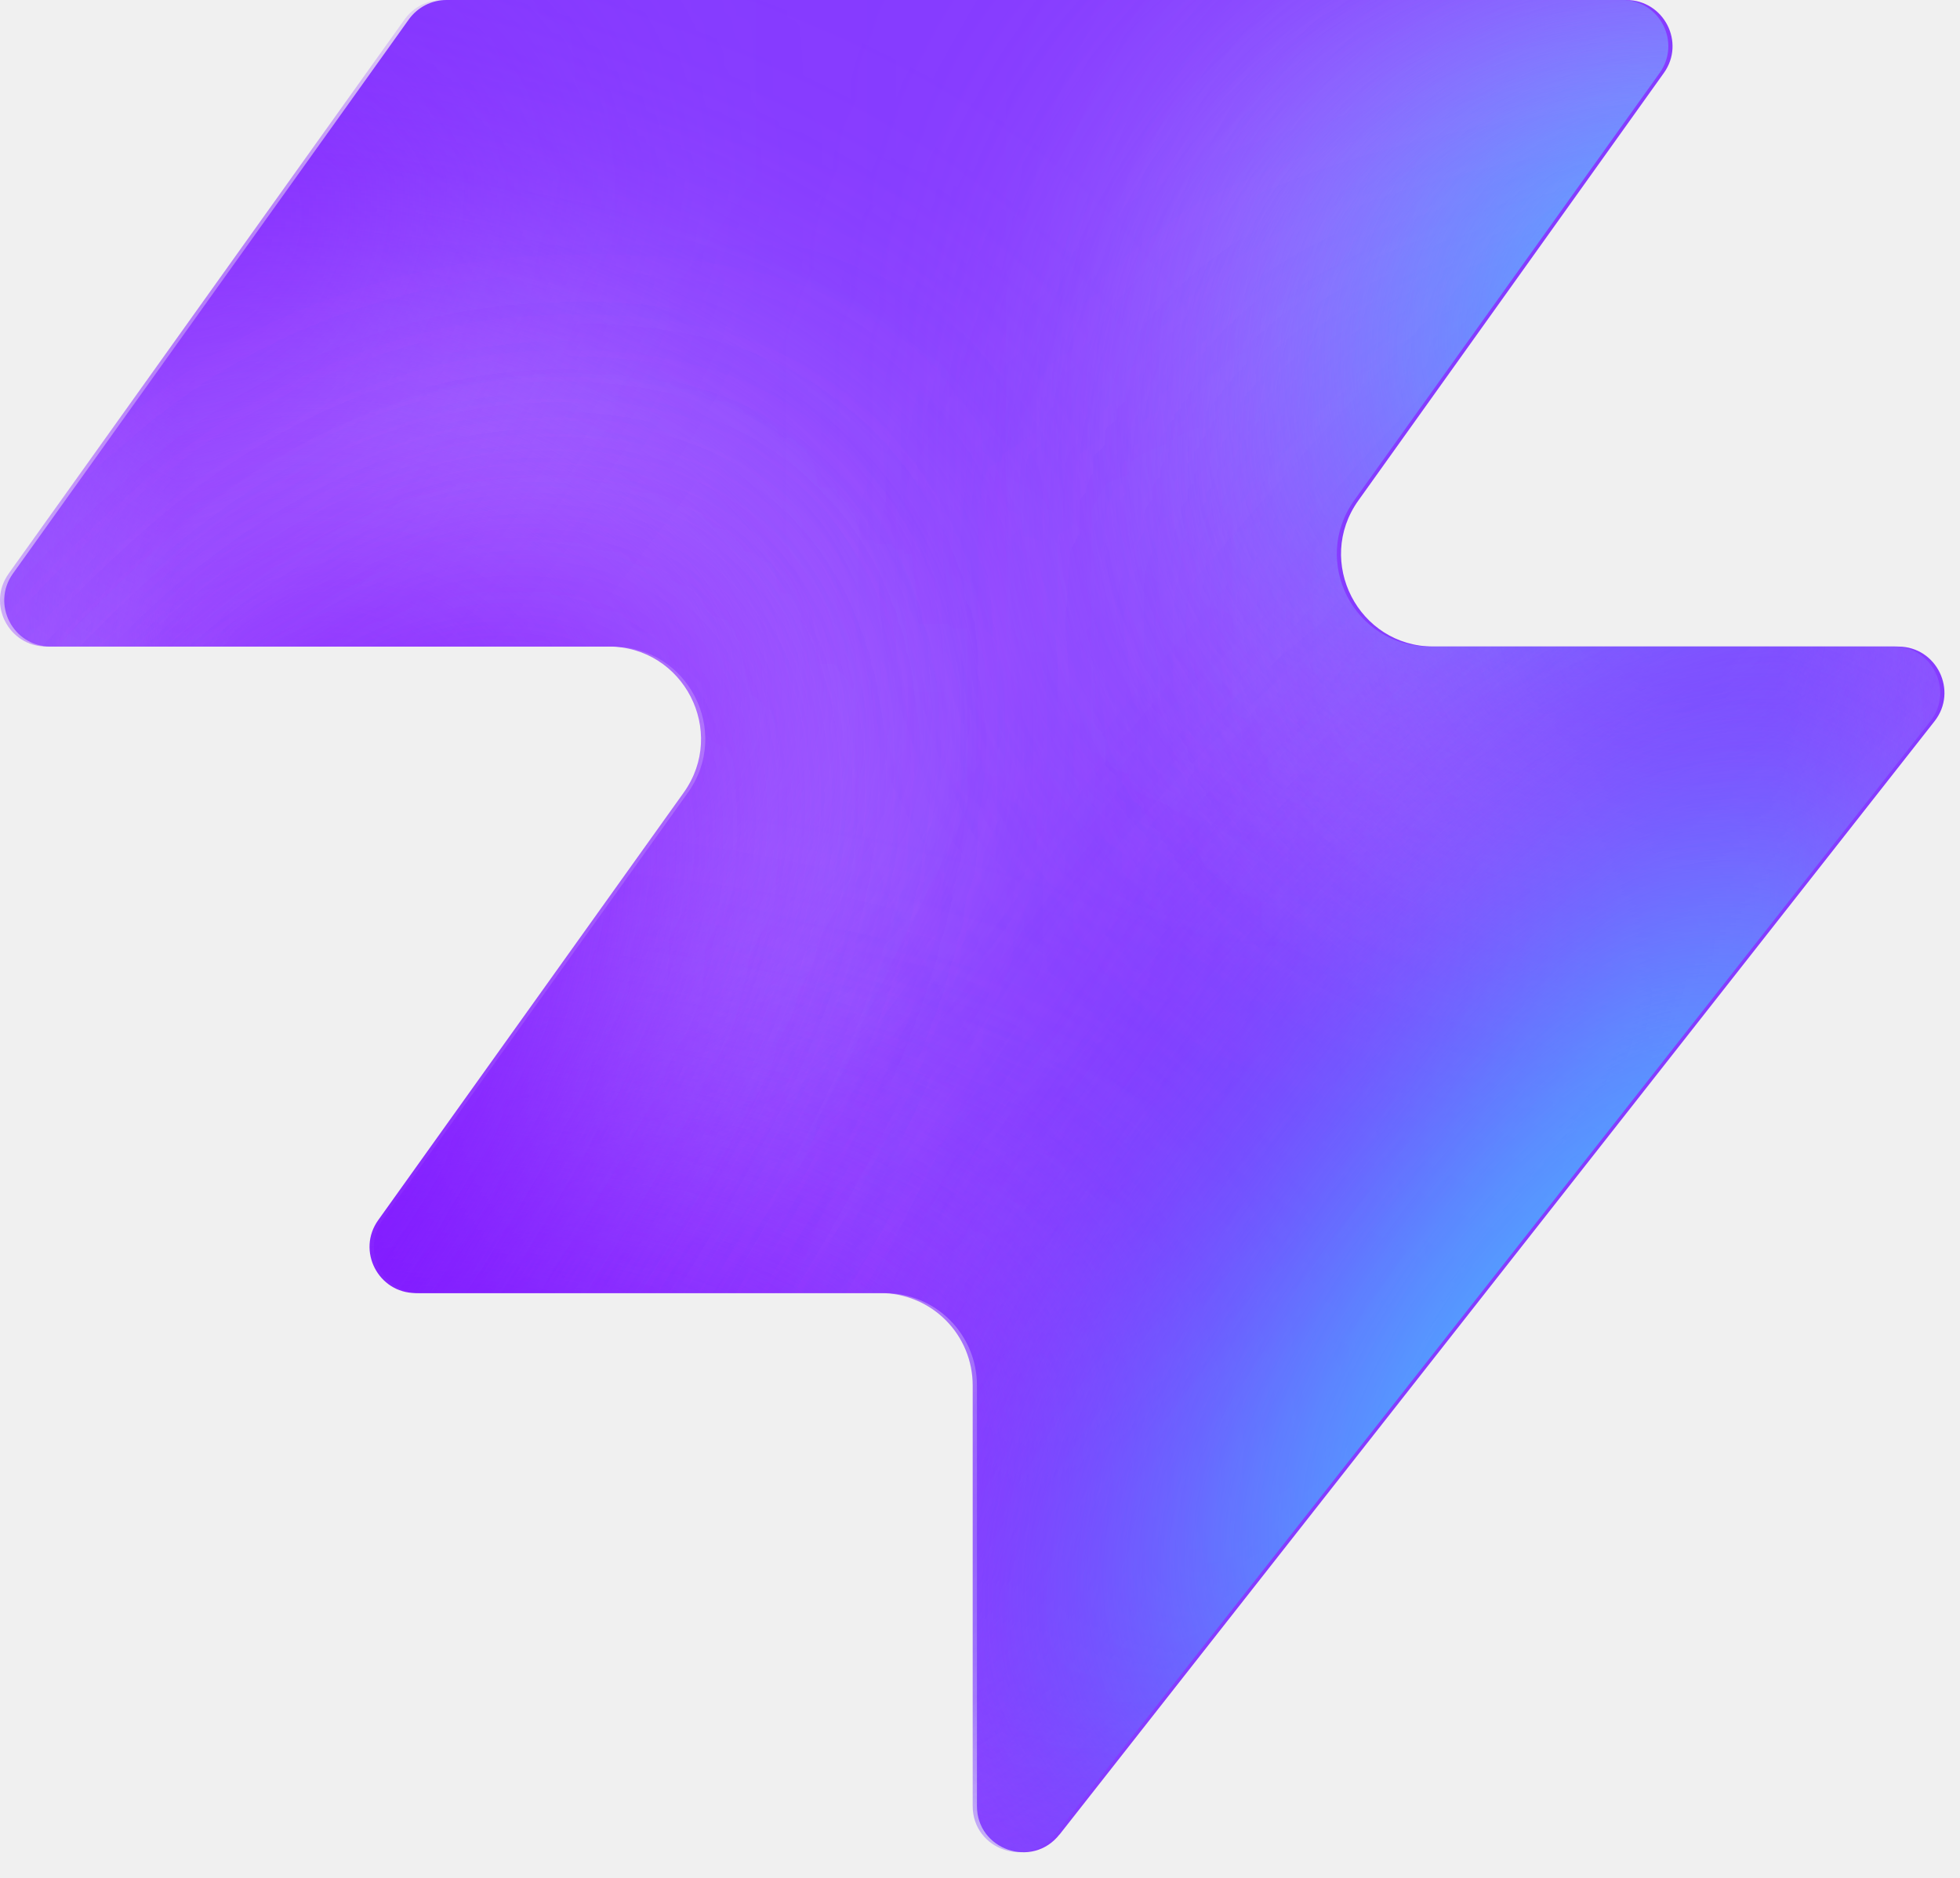
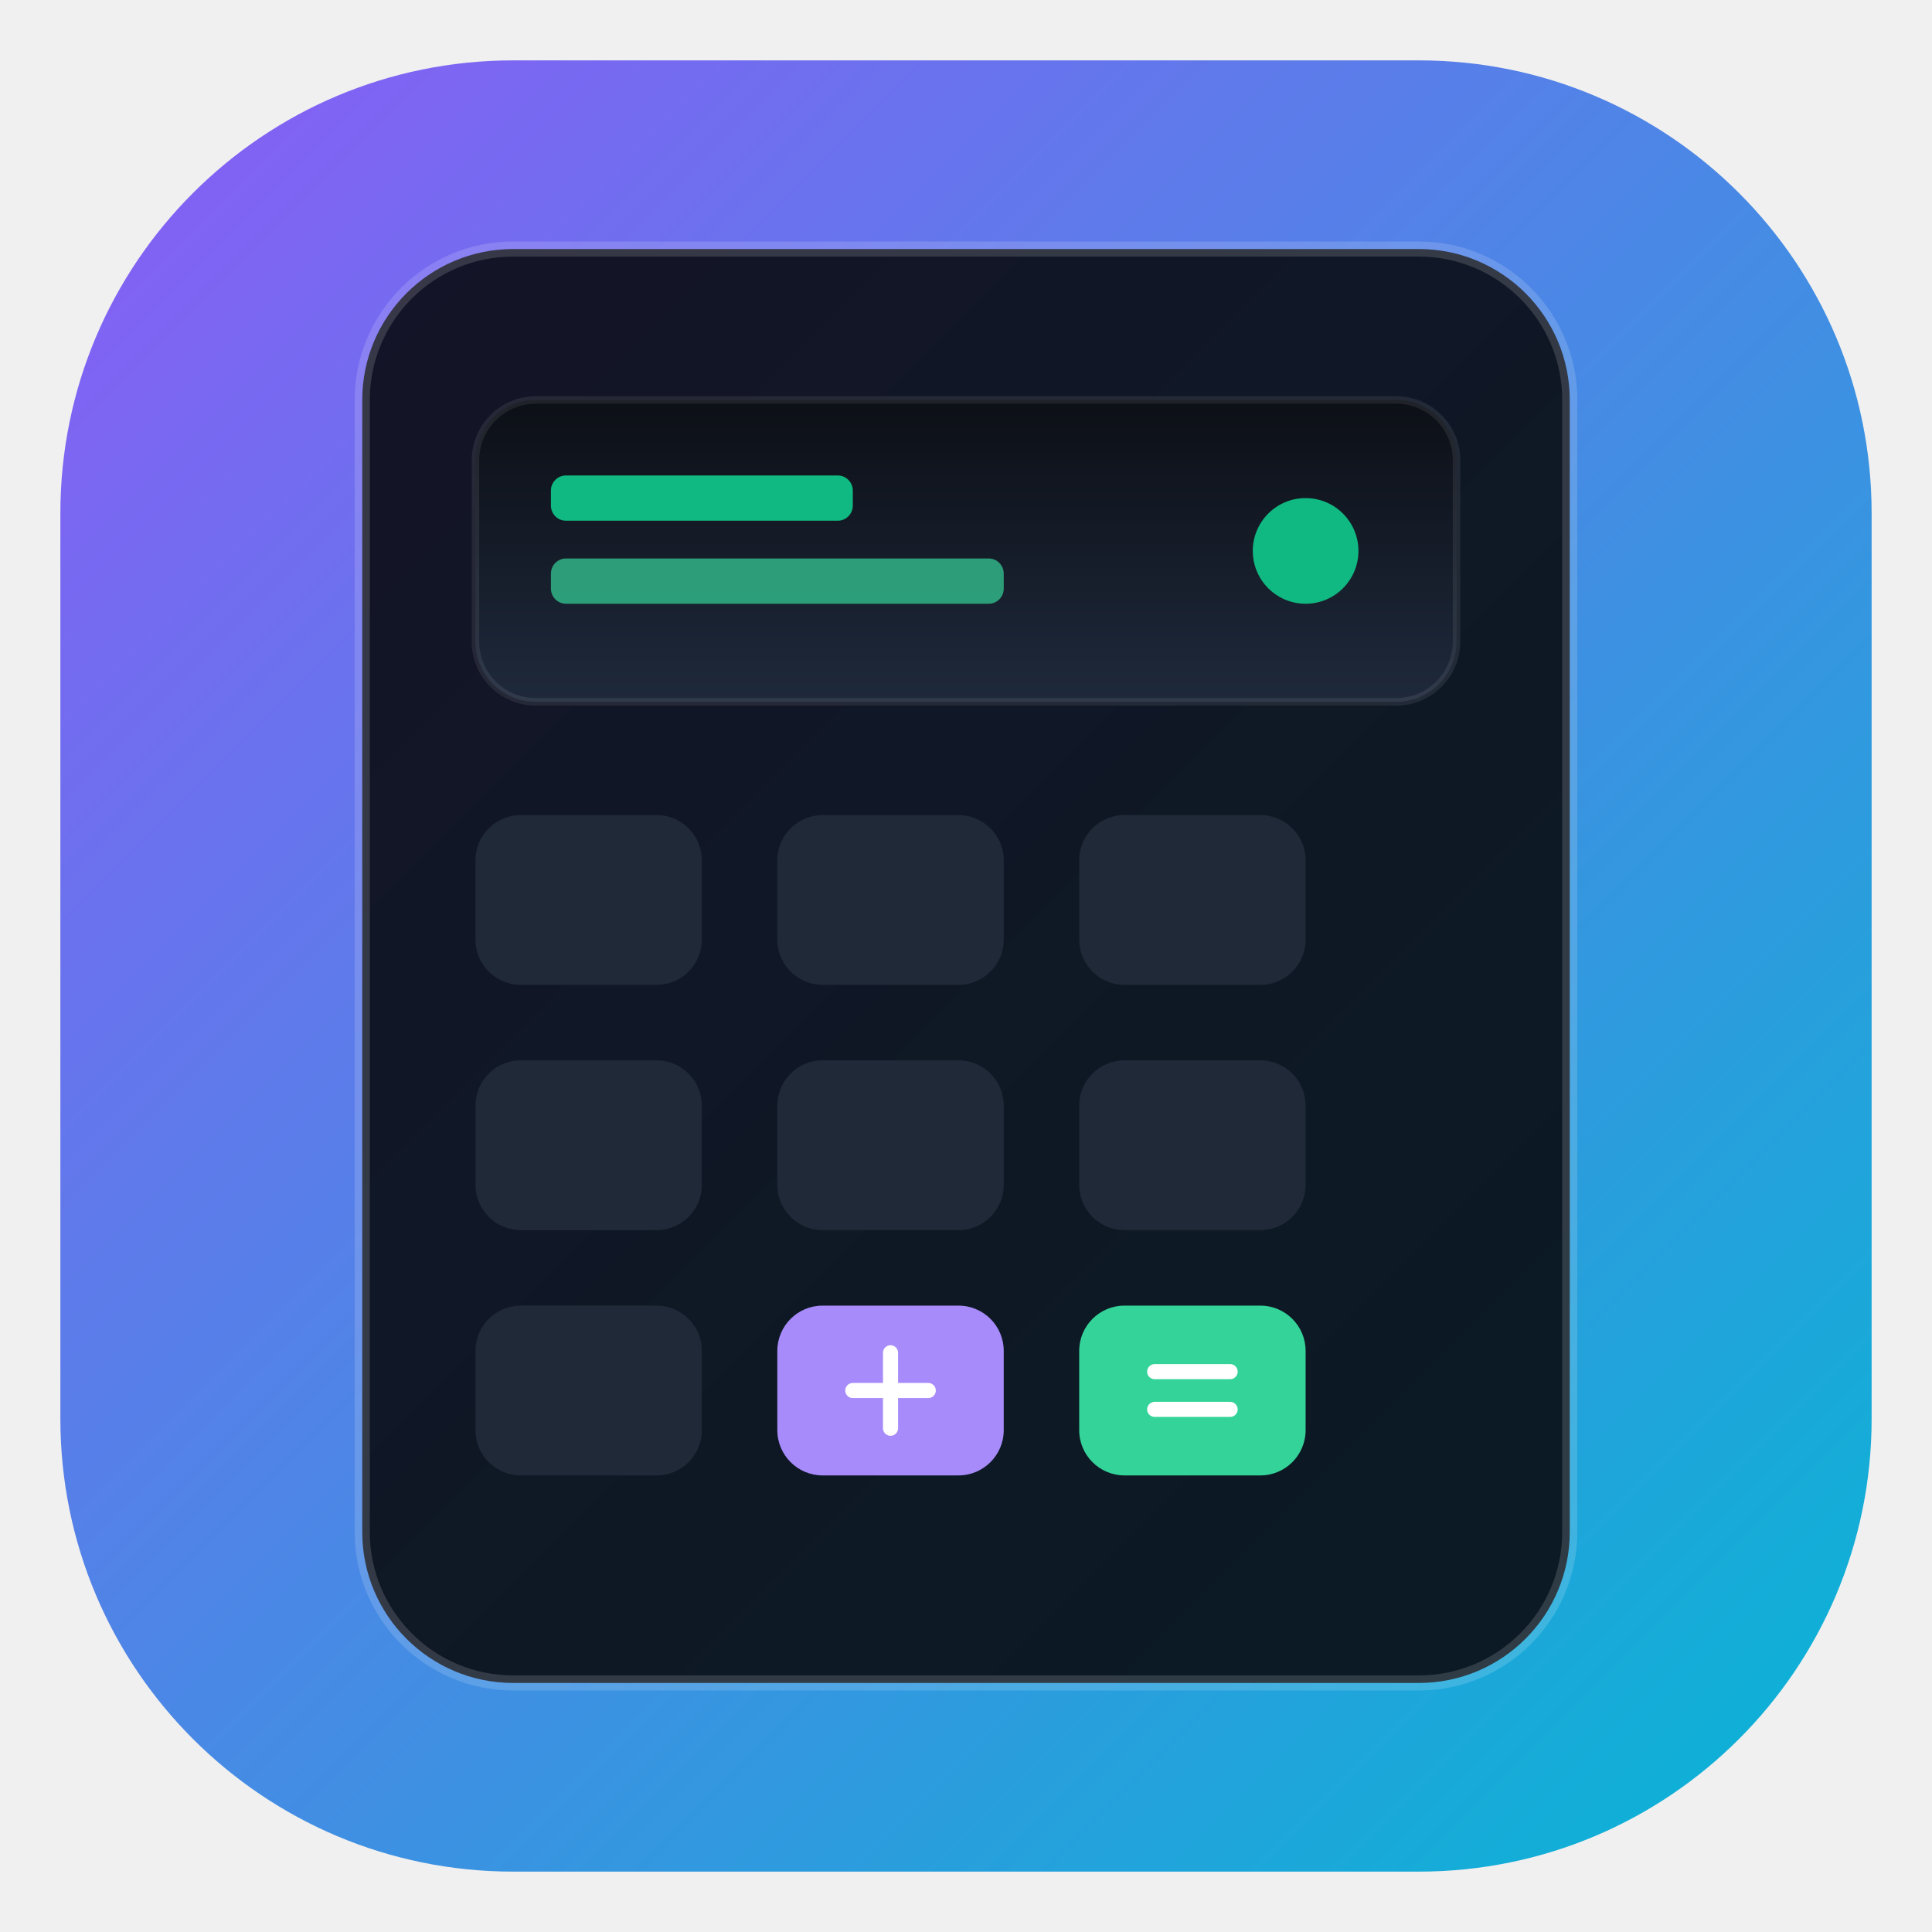
- <svg xmlns="http://www.w3.org/2000/svg" width="48" height="46" fill="none" viewBox="0 0 48 46">
-   <path fill="#863bff" d="M25.946 44.938c-.664.845-2.021.375-2.021-.698V33.937a2.26 2.26 0 0 0-2.262-2.262H10.287c-.92 0-1.456-1.04-.92-1.788l7.48-10.471c1.07-1.497 0-3.578-1.842-3.578H1.237c-.92 0-1.456-1.04-.92-1.788L10.013.474c.214-.297.556-.474.92-.474h28.894c.92 0 1.456 1.04.92 1.788l-7.48 10.471c-1.07 1.498 0 3.579 1.842 3.579h11.377c.943 0 1.473 1.088.89 1.83L25.947 44.94z" style="fill:#863bff;fill:color(display-p3 .525 .23 1);fill-opacity:1" />
-   <mask id="a" width="48" height="46" x="0" y="0" maskUnits="userSpaceOnUse" style="mask-type:alpha">
-     <path fill="#000" d="M25.842 44.938c-.664.844-2.021.375-2.021-.698V33.937a2.26 2.26 0 0 0-2.262-2.262H10.183c-.92 0-1.456-1.04-.92-1.788l7.48-10.471c1.07-1.498 0-3.579-1.842-3.579H1.133c-.92 0-1.456-1.04-.92-1.787L9.91.473c.214-.297.556-.474.92-.474h28.894c.92 0 1.456 1.04.92 1.788l-7.48 10.471c-1.07 1.498 0 3.578 1.842 3.578h11.377c.943 0 1.473 1.088.89 1.832L25.843 44.94z" style="fill:#000;fill-opacity:1" />
-   </mask>
-   <g mask="url(#a)">
-     <g filter="url(#b)">
-       <ellipse cx="5.508" cy="14.704" fill="#ede6ff" rx="5.508" ry="14.704" style="fill:#ede6ff;fill:color(display-p3 .927 .903 1);fill-opacity:1" transform="matrix(.00324 1 1 -.00324 -4.47 31.516)" />
-     </g>
-     <g filter="url(#c)">
-       <ellipse cx="10.399" cy="29.851" fill="#ede6ff" rx="10.399" ry="29.851" style="fill:#ede6ff;fill:color(display-p3 .927 .903 1);fill-opacity:1" transform="matrix(.00324 1 1 -.00324 -39.328 7.883)" />
-     </g>
-     <g filter="url(#d)">
-       <ellipse cx="5.508" cy="30.487" fill="#7e14ff" rx="5.508" ry="30.487" style="fill:#7e14ff;fill:color(display-p3 .492 .077 1);fill-opacity:1" transform="rotate(89.814 -25.913 -14.639)scale(1 -1)" />
-     </g>
-     <g filter="url(#e)">
-       <ellipse cx="5.508" cy="30.599" fill="#7e14ff" rx="5.508" ry="30.599" style="fill:#7e14ff;fill:color(display-p3 .492 .077 1);fill-opacity:1" transform="rotate(89.814 -32.644 -3.334)scale(1 -1)" />
-     </g>
-     <g filter="url(#f)">
-       <ellipse cx="5.508" cy="30.599" fill="#7e14ff" rx="5.508" ry="30.599" style="fill:#7e14ff;fill:color(display-p3 .492 .077 1);fill-opacity:1" transform="matrix(.00324 1 1 -.00324 -34.34 30.47)" />
-     </g>
-     <g filter="url(#g)">
-       <ellipse cx="14.072" cy="22.078" fill="#ede6ff" rx="14.072" ry="22.078" style="fill:#ede6ff;fill:color(display-p3 .927 .903 1);fill-opacity:1" transform="rotate(93.35 24.506 48.493)scale(-1 1)" />
-     </g>
-     <g filter="url(#h)">
-       <ellipse cx="3.47" cy="21.501" fill="#7e14ff" rx="3.47" ry="21.501" style="fill:#7e14ff;fill:color(display-p3 .492 .077 1);fill-opacity:1" transform="rotate(89.009 28.708 47.59)scale(-1 1)" />
-     </g>
-     <g filter="url(#i)">
-       <ellipse cx="3.47" cy="21.501" fill="#7e14ff" rx="3.47" ry="21.501" style="fill:#7e14ff;fill:color(display-p3 .492 .077 1);fill-opacity:1" transform="rotate(89.009 28.708 47.59)scale(-1 1)" />
-     </g>
-     <g filter="url(#j)">
-       <ellipse cx=".387" cy="8.972" fill="#7e14ff" rx="4.407" ry="29.108" style="fill:#7e14ff;fill:color(display-p3 .492 .077 1);fill-opacity:1" transform="rotate(39.51 .387 8.972)" />
-     </g>
-     <g filter="url(#k)">
-       <ellipse cx="47.523" cy="-6.092" fill="#7e14ff" rx="4.407" ry="29.108" style="fill:#7e14ff;fill:color(display-p3 .492 .077 1);fill-opacity:1" transform="rotate(37.892 47.523 -6.092)" />
-     </g>
-     <g filter="url(#l)">
-       <ellipse cx="41.412" cy="6.333" fill="#47bfff" rx="5.971" ry="9.665" style="fill:#47bfff;fill:color(display-p3 .28 .748 1);fill-opacity:1" transform="rotate(37.892 41.412 6.333)" />
-     </g>
-     <g filter="url(#m)">
-       <ellipse cx="-1.879" cy="38.332" fill="#7e14ff" rx="4.407" ry="29.108" style="fill:#7e14ff;fill:color(display-p3 .492 .077 1);fill-opacity:1" transform="rotate(37.892 -1.88 38.332)" />
-     </g>
-     <g filter="url(#n)">
-       <ellipse cx="-1.879" cy="38.332" fill="#7e14ff" rx="4.407" ry="29.108" style="fill:#7e14ff;fill:color(display-p3 .492 .077 1);fill-opacity:1" transform="rotate(37.892 -1.88 38.332)" />
-     </g>
-     <g filter="url(#o)">
-       <ellipse cx="35.651" cy="29.907" fill="#7e14ff" rx="4.407" ry="29.108" style="fill:#7e14ff;fill:color(display-p3 .492 .077 1);fill-opacity:1" transform="rotate(37.892 35.651 29.907)" />
-     </g>
-     <g filter="url(#p)">
-       <ellipse cx="38.418" cy="32.4" fill="#47bfff" rx="5.971" ry="15.297" style="fill:#47bfff;fill:color(display-p3 .28 .748 1);fill-opacity:1" transform="rotate(37.892 38.418 32.4)" />
-     </g>
-   </g>
+ <svg xmlns="http://www.w3.org/2000/svg" viewBox="0 0 512 512" width="100%" height="100%">
  <defs>
-     <filter id="b" width="60.045" height="41.654" x="-19.77" y="16.149" color-interpolation-filters="sRGB" filterUnits="userSpaceOnUse">
-       <feFlood flood-opacity="0" result="BackgroundImageFix" />
-       <feBlend in="SourceGraphic" in2="BackgroundImageFix" result="shape" />
-       <feGaussianBlur result="effect1_foregroundBlur_2002_17158" stdDeviation="7.659" />
-     </filter>
-     <filter id="c" width="90.34" height="51.437" x="-54.613" y="-7.533" color-interpolation-filters="sRGB" filterUnits="userSpaceOnUse">
-       <feFlood flood-opacity="0" result="BackgroundImageFix" />
-       <feBlend in="SourceGraphic" in2="BackgroundImageFix" result="shape" />
-       <feGaussianBlur result="effect1_foregroundBlur_2002_17158" stdDeviation="7.659" />
-     </filter>
-     <filter id="d" width="79.355" height="29.4" x="-49.64" y="2.03" color-interpolation-filters="sRGB" filterUnits="userSpaceOnUse">
-       <feFlood flood-opacity="0" result="BackgroundImageFix" />
-       <feBlend in="SourceGraphic" in2="BackgroundImageFix" result="shape" />
-       <feGaussianBlur result="effect1_foregroundBlur_2002_17158" stdDeviation="4.596" />
-     </filter>
-     <filter id="e" width="79.579" height="29.4" x="-45.045" y="20.029" color-interpolation-filters="sRGB" filterUnits="userSpaceOnUse">
-       <feFlood flood-opacity="0" result="BackgroundImageFix" />
-       <feBlend in="SourceGraphic" in2="BackgroundImageFix" result="shape" />
-       <feGaussianBlur result="effect1_foregroundBlur_2002_17158" stdDeviation="4.596" />
-     </filter>
-     <filter id="f" width="79.579" height="29.4" x="-43.513" y="21.178" color-interpolation-filters="sRGB" filterUnits="userSpaceOnUse">
-       <feFlood flood-opacity="0" result="BackgroundImageFix" />
-       <feBlend in="SourceGraphic" in2="BackgroundImageFix" result="shape" />
-       <feGaussianBlur result="effect1_foregroundBlur_2002_17158" stdDeviation="4.596" />
-     </filter>
-     <filter id="g" width="74.749" height="58.852" x="15.756" y="-17.901" color-interpolation-filters="sRGB" filterUnits="userSpaceOnUse">
-       <feFlood flood-opacity="0" result="BackgroundImageFix" />
-       <feBlend in="SourceGraphic" in2="BackgroundImageFix" result="shape" />
-       <feGaussianBlur result="effect1_foregroundBlur_2002_17158" stdDeviation="7.659" />
-     </filter>
-     <filter id="h" width="61.377" height="25.362" x="23.548" y="2.284" color-interpolation-filters="sRGB" filterUnits="userSpaceOnUse">
-       <feFlood flood-opacity="0" result="BackgroundImageFix" />
-       <feBlend in="SourceGraphic" in2="BackgroundImageFix" result="shape" />
-       <feGaussianBlur result="effect1_foregroundBlur_2002_17158" stdDeviation="4.596" />
-     </filter>
-     <filter id="i" width="61.377" height="25.362" x="23.548" y="2.284" color-interpolation-filters="sRGB" filterUnits="userSpaceOnUse">
-       <feFlood flood-opacity="0" result="BackgroundImageFix" />
-       <feBlend in="SourceGraphic" in2="BackgroundImageFix" result="shape" />
-       <feGaussianBlur result="effect1_foregroundBlur_2002_17158" stdDeviation="4.596" />
-     </filter>
-     <filter id="j" width="56.045" height="63.649" x="-27.636" y="-22.853" color-interpolation-filters="sRGB" filterUnits="userSpaceOnUse">
-       <feFlood flood-opacity="0" result="BackgroundImageFix" />
-       <feBlend in="SourceGraphic" in2="BackgroundImageFix" result="shape" />
-       <feGaussianBlur result="effect1_foregroundBlur_2002_17158" stdDeviation="4.596" />
-     </filter>
-     <filter id="k" width="54.814" height="64.646" x="20.116" y="-38.415" color-interpolation-filters="sRGB" filterUnits="userSpaceOnUse">
-       <feFlood flood-opacity="0" result="BackgroundImageFix" />
-       <feBlend in="SourceGraphic" in2="BackgroundImageFix" result="shape" />
-       <feGaussianBlur result="effect1_foregroundBlur_2002_17158" stdDeviation="4.596" />
-     </filter>
-     <filter id="l" width="33.541" height="35.313" x="24.641" y="-11.323" color-interpolation-filters="sRGB" filterUnits="userSpaceOnUse">
-       <feFlood flood-opacity="0" result="BackgroundImageFix" />
-       <feBlend in="SourceGraphic" in2="BackgroundImageFix" result="shape" />
-       <feGaussianBlur result="effect1_foregroundBlur_2002_17158" stdDeviation="4.596" />
-     </filter>
-     <filter id="m" width="54.814" height="64.646" x="-29.286" y="6.009" color-interpolation-filters="sRGB" filterUnits="userSpaceOnUse">
-       <feFlood flood-opacity="0" result="BackgroundImageFix" />
-       <feBlend in="SourceGraphic" in2="BackgroundImageFix" result="shape" />
-       <feGaussianBlur result="effect1_foregroundBlur_2002_17158" stdDeviation="4.596" />
-     </filter>
-     <filter id="n" width="54.814" height="64.646" x="-29.286" y="6.009" color-interpolation-filters="sRGB" filterUnits="userSpaceOnUse">
-       <feFlood flood-opacity="0" result="BackgroundImageFix" />
-       <feBlend in="SourceGraphic" in2="BackgroundImageFix" result="shape" />
-       <feGaussianBlur result="effect1_foregroundBlur_2002_17158" stdDeviation="4.596" />
-     </filter>
-     <filter id="o" width="54.814" height="64.646" x="8.244" y="-2.416" color-interpolation-filters="sRGB" filterUnits="userSpaceOnUse">
-       <feFlood flood-opacity="0" result="BackgroundImageFix" />
-       <feBlend in="SourceGraphic" in2="BackgroundImageFix" result="shape" />
-       <feGaussianBlur result="effect1_foregroundBlur_2002_17158" stdDeviation="4.596" />
-     </filter>
-     <filter id="p" width="39.409" height="43.623" x="18.713" y="10.588" color-interpolation-filters="sRGB" filterUnits="userSpaceOnUse">
-       <feFlood flood-opacity="0" result="BackgroundImageFix" />
-       <feBlend in="SourceGraphic" in2="BackgroundImageFix" result="shape" />
-       <feGaussianBlur result="effect1_foregroundBlur_2002_17158" stdDeviation="4.596" />
-     </filter>
+     <linearGradient id="bg-grad" x1="0%" y1="0%" x2="100%" y2="100%">
+       <stop offset="0%" stop-color="#8b5cf6" />
+       <stop offset="100%" stop-color="#06b6d4" />
+     </linearGradient>
+     <linearGradient id="screen-grad" x1="0%" y1="0%" x2="0%" y2="100%">
+       <stop offset="0%" stop-color="#0c0f16" />
+       <stop offset="100%" stop-color="#1e293b" />
+     </linearGradient>
  </defs>
+   <rect width="480" height="480" x="16" y="16" rx="120" fill="url(#bg-grad)" />
+   <rect width="320" height="380" x="96" y="66" rx="40" fill="#090b11" opacity="0.9" />
+   <rect width="320" height="380" x="96" y="66" rx="40" fill="none" stroke="#ffffff" stroke-opacity="0.15" stroke-width="4" />
+   <rect width="260" height="80" x="126" y="106" rx="16" fill="url(#screen-grad)" stroke="#ffffff" stroke-opacity="0.08" stroke-width="2" />
+   <rect width="80" height="12" x="146" y="126" rx="4" fill="#10b981" />
+   <rect width="120" height="12" x="146" y="148" rx="4" fill="#34d399" opacity="0.7" />
+   <circle cx="346" cy="146" r="14" fill="#10b981" />
+   <rect width="60" height="45" x="126" y="216" rx="12" fill="#1f2937" />
+   <rect width="60" height="45" x="206" y="216" rx="12" fill="#1f2937" />
+   <rect width="60" height="45" x="286" y="216" rx="12" fill="#1f2937" />
+   <rect width="60" height="45" x="126" y="281" rx="12" fill="#1f2937" />
+   <rect width="60" height="45" x="206" y="281" rx="12" fill="#1f2937" />
+   <rect width="60" height="45" x="286" y="281" rx="12" fill="#1f2937" />
+   <rect width="60" height="45" x="126" y="346" rx="12" fill="#1f2937" />
+   <rect width="60" height="45" x="206" y="346" rx="12" fill="#a78bfa" />
+   <rect width="60" height="45" x="286" y="346" rx="12" fill="#34d399" />
+   <line x1="226" y1="368.5" x2="246" y2="368.5" stroke="#ffffff" stroke-width="4" stroke-linecap="round" />
+   <line x1="236" y1="358.5" x2="236" y2="378.5" stroke="#ffffff" stroke-width="4" stroke-linecap="round" />
+   <line x1="306" y1="363.5" x2="326" y2="363.5" stroke="#ffffff" stroke-width="4" stroke-linecap="round" />
+   <line x1="306" y1="373.5" x2="326" y2="373.5" stroke="#ffffff" stroke-width="4" stroke-linecap="round" />
</svg>
